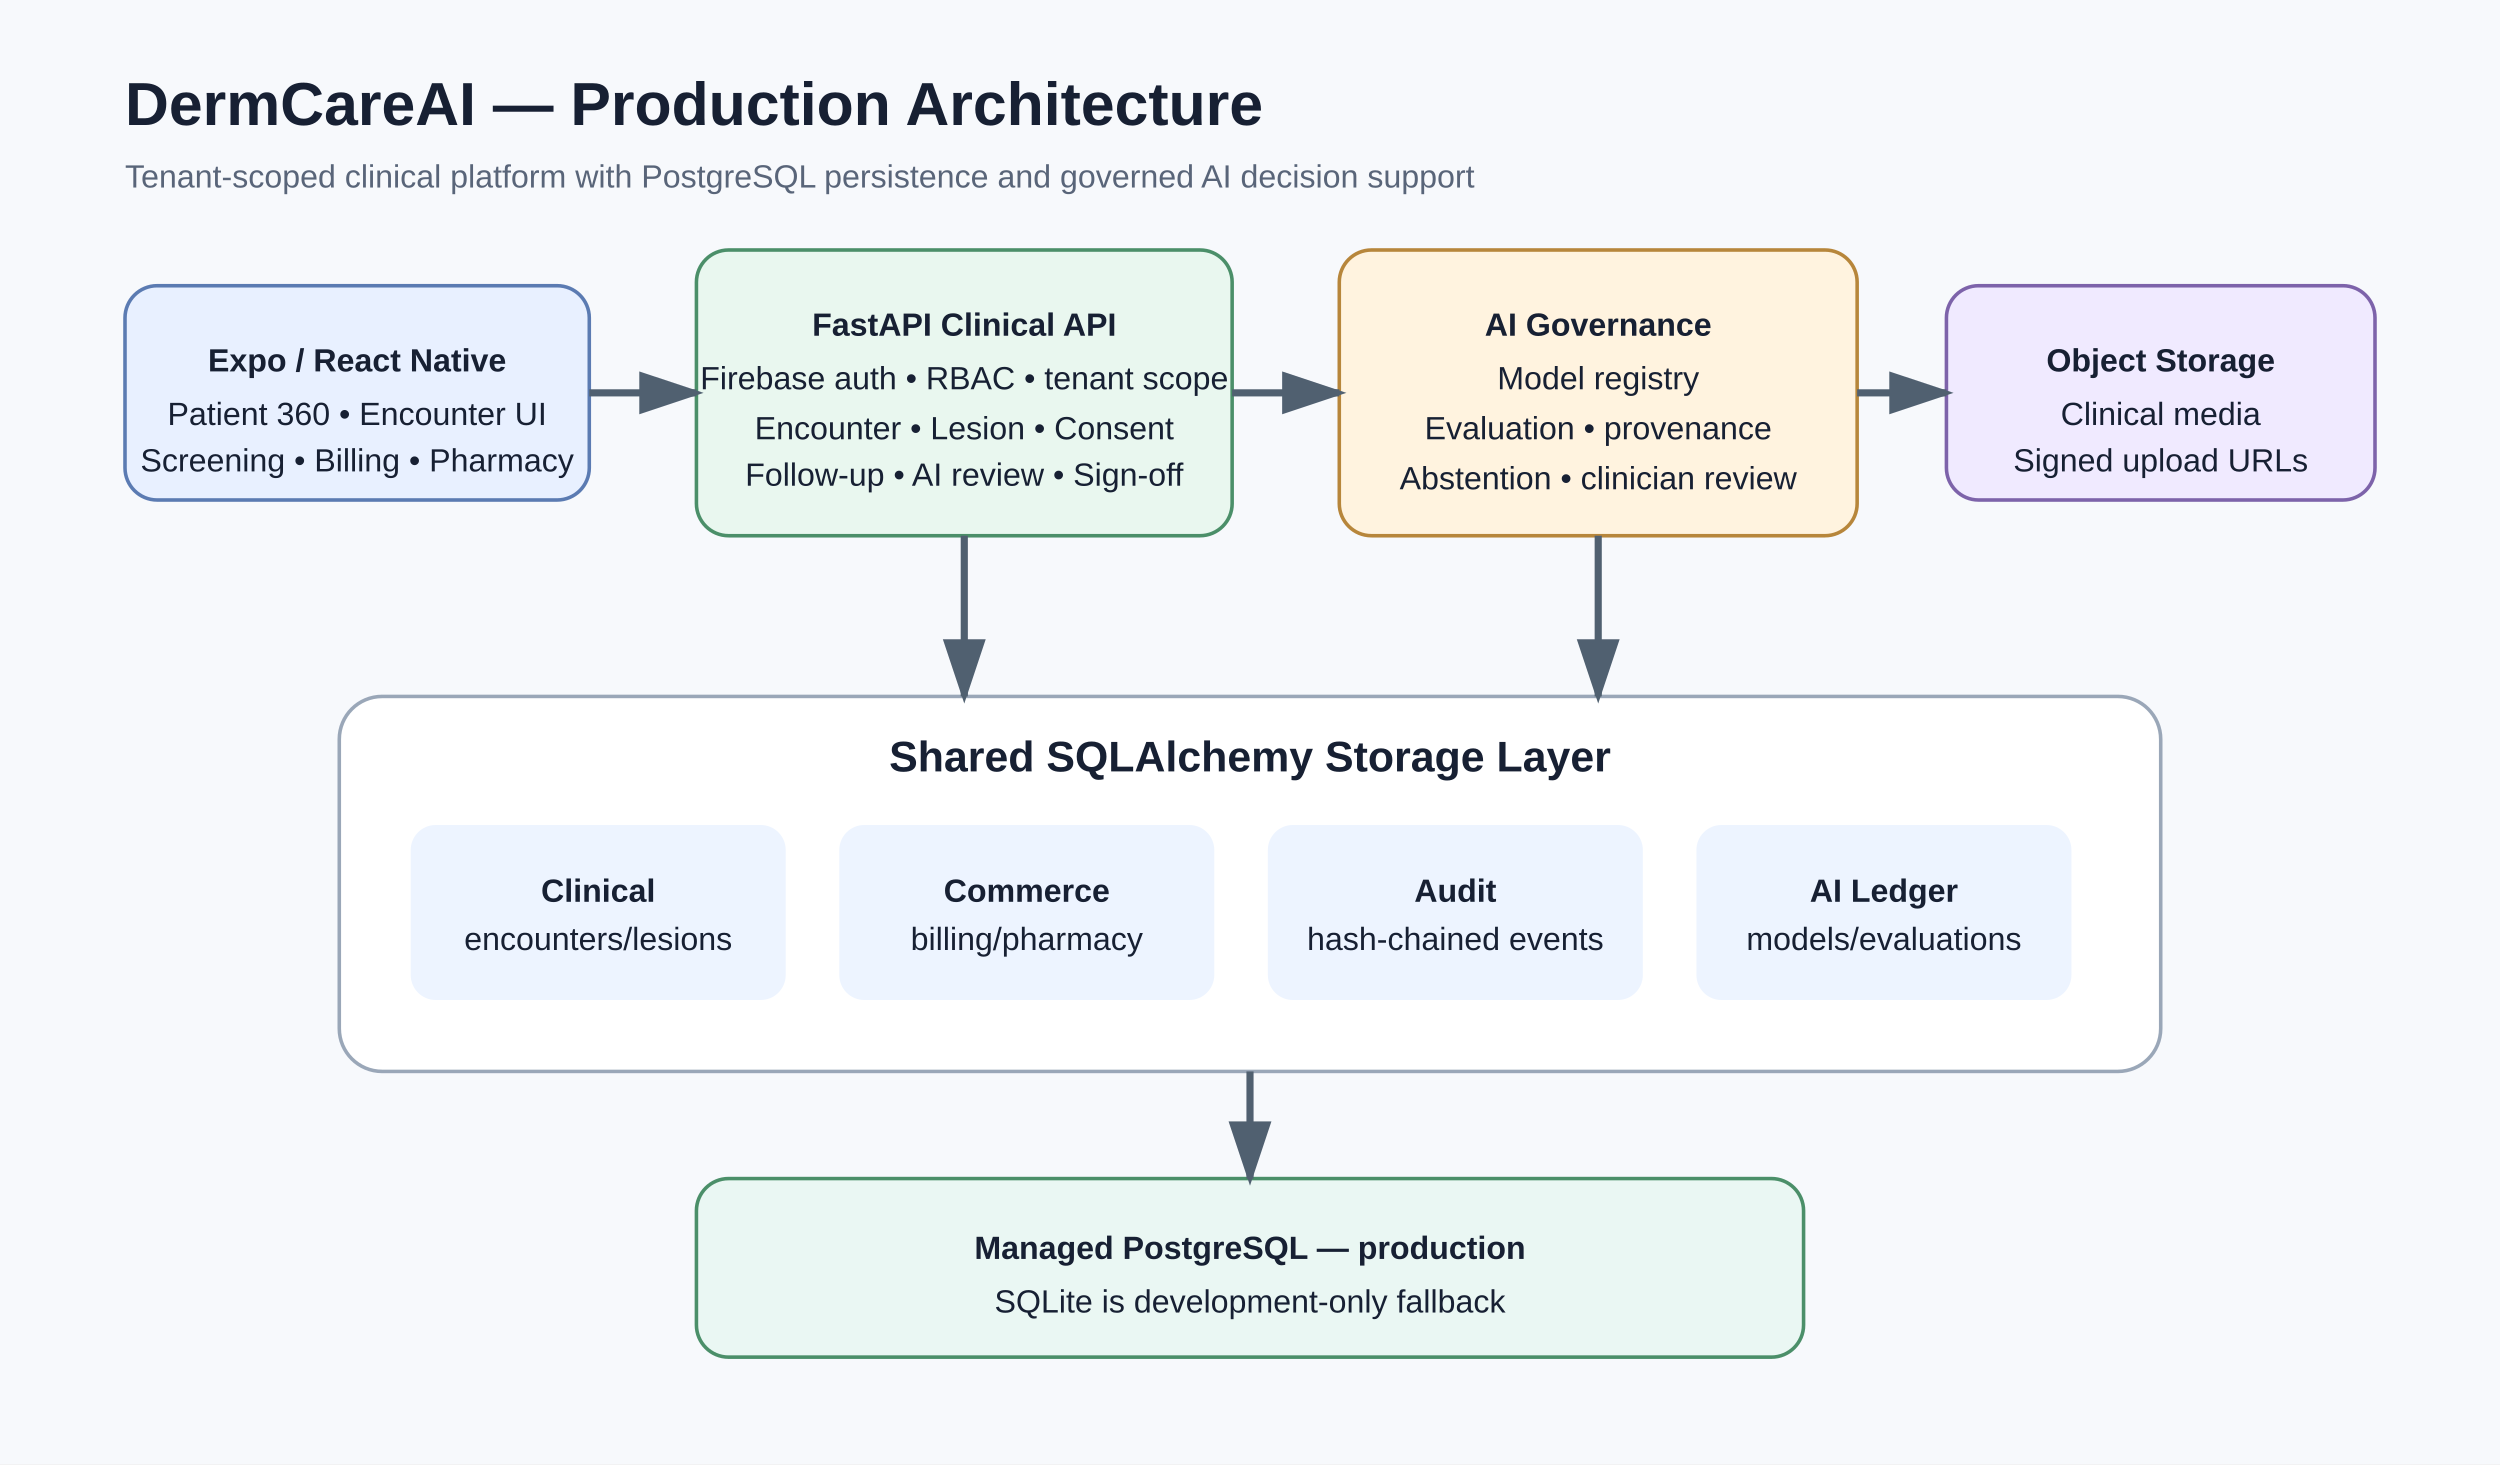
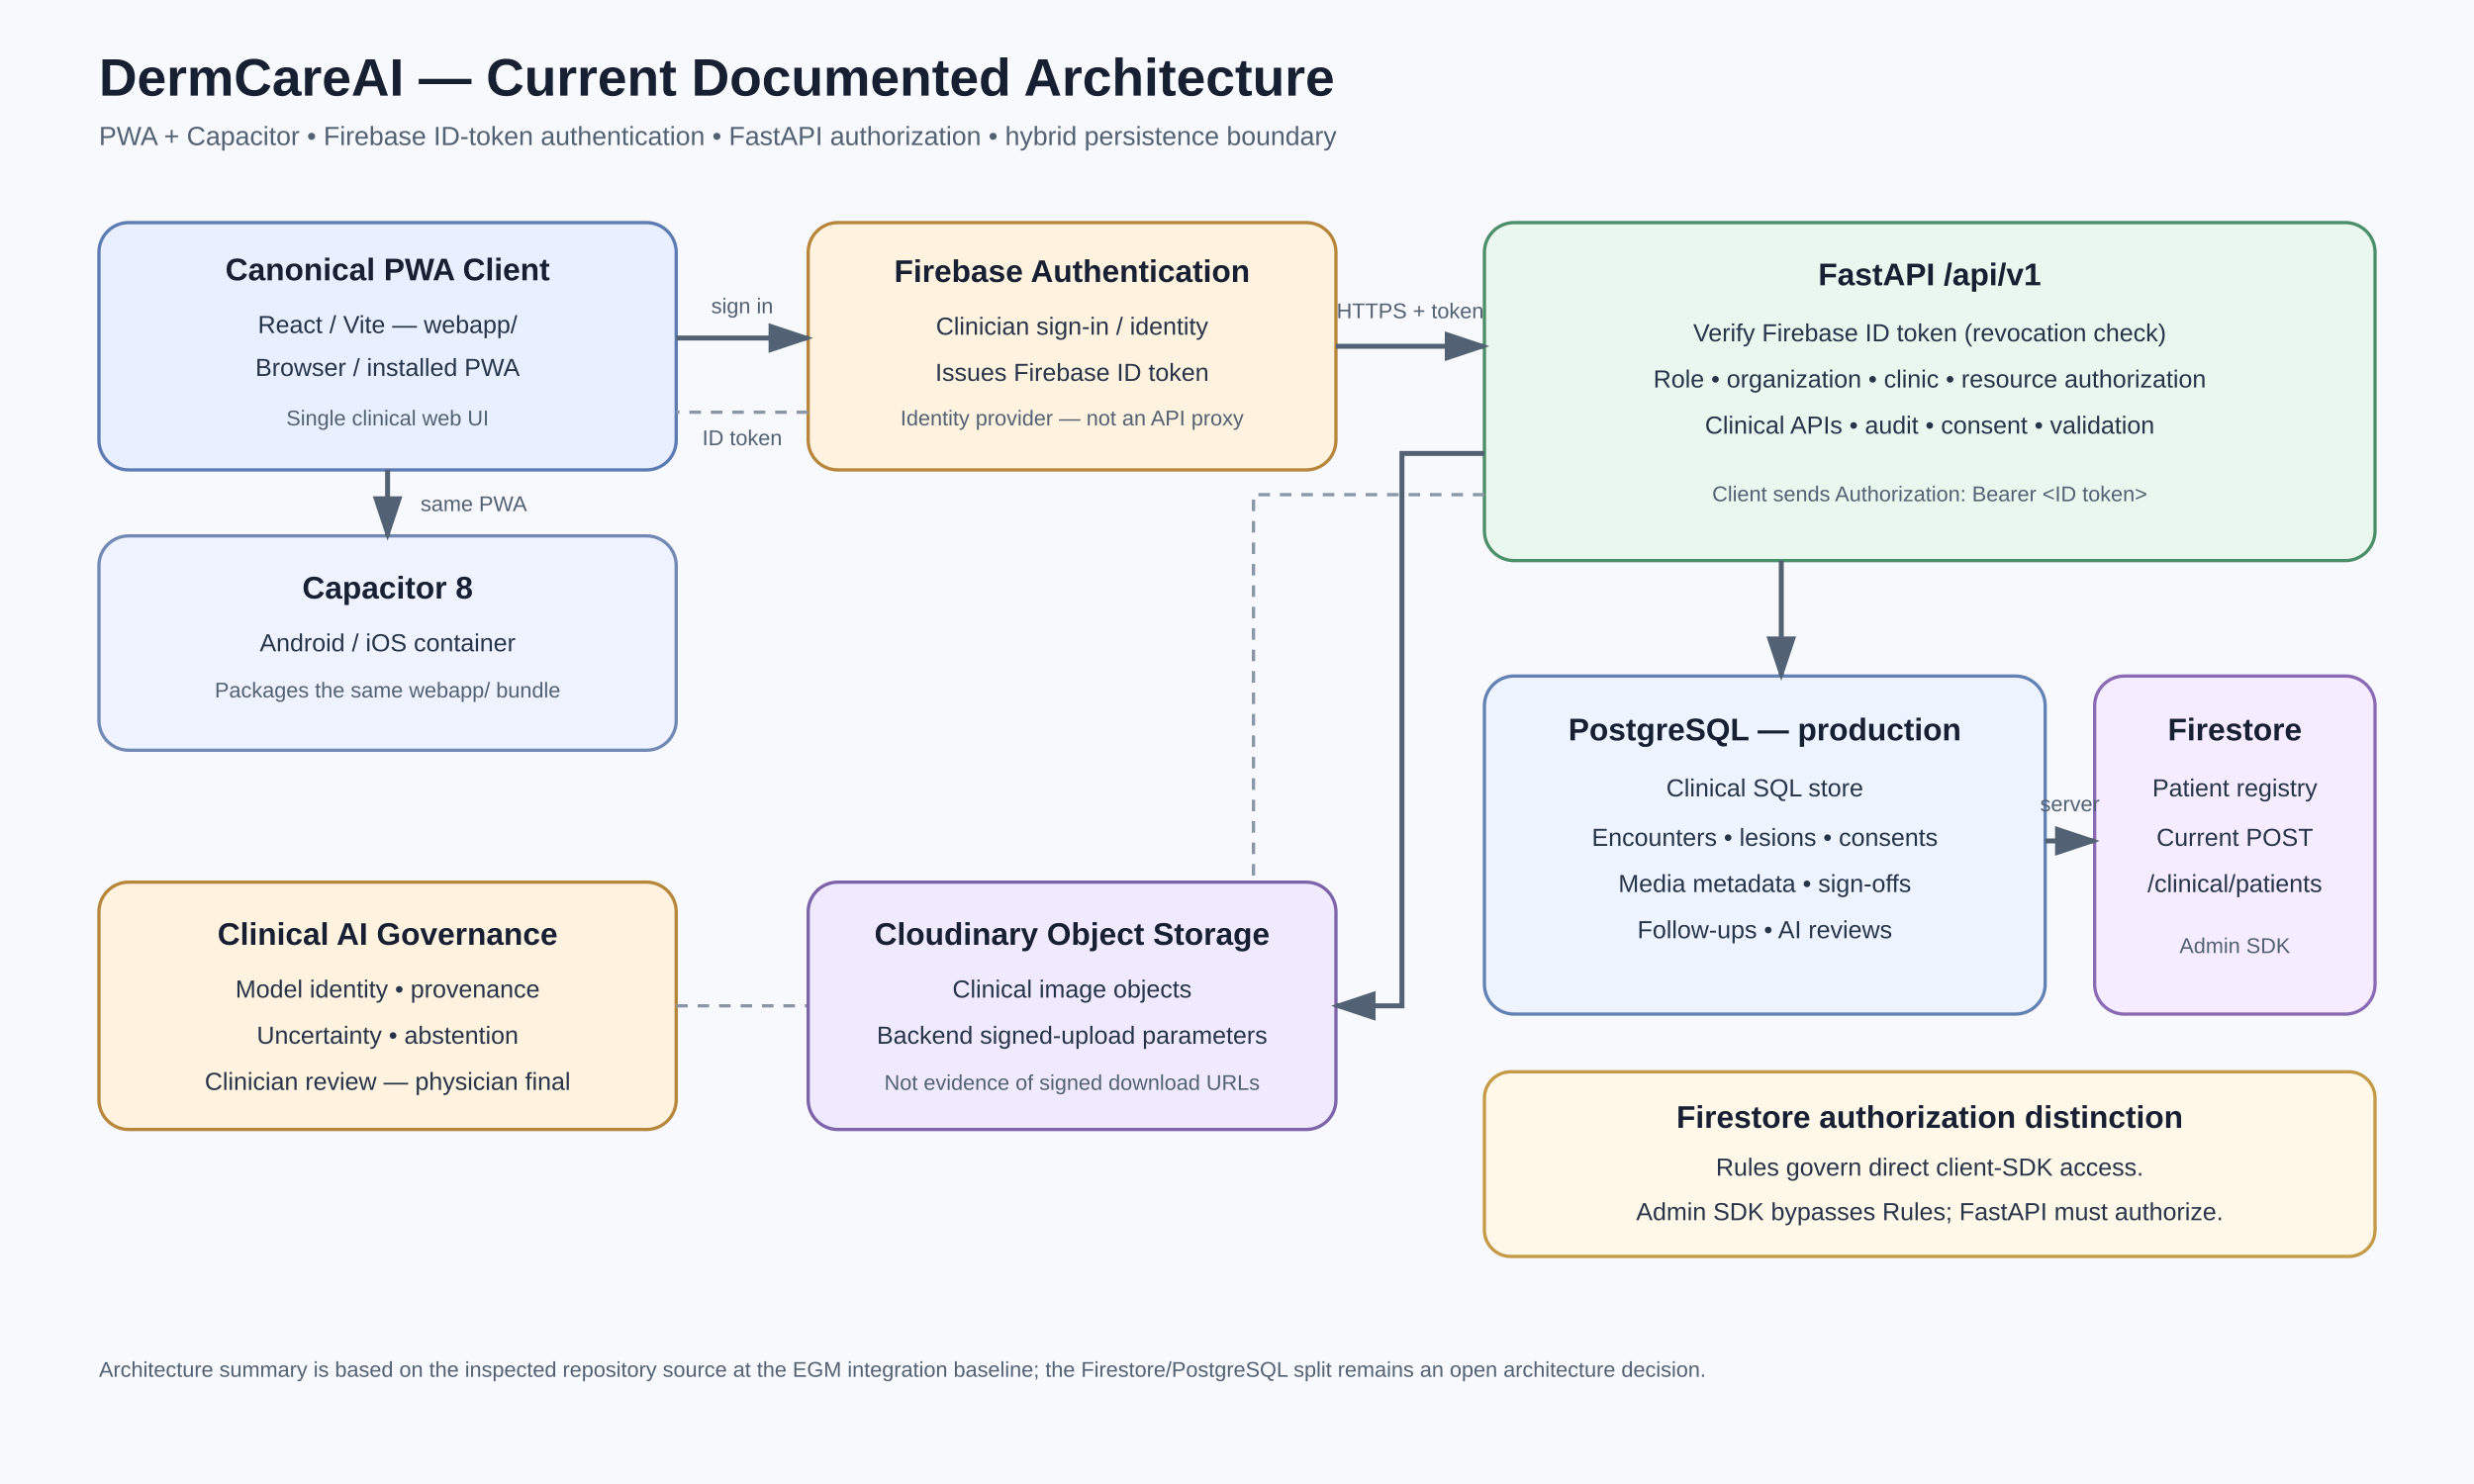
- <svg xmlns="http://www.w3.org/2000/svg" width="1400" height="820" viewBox="0 0 1400 820">
-   <rect width="1400" height="820" fill="#f7f9fc" />
-   <text x="70" y="70" font-family="Arial" font-size="34" font-weight="700" fill="#172033">DermCareAI — Production Architecture</text>
-   <text x="70" y="105" font-family="Arial" font-size="18" fill="#596579">Tenant-scoped clinical platform with PostgreSQL persistence and governed AI decision support</text>
-   <g font-family="Arial" font-size="18" fill="#172033">
-     <rect x="70" y="160" width="260" height="120" rx="18" fill="#e8f0ff" stroke="#5b7bb2" stroke-width="2" />
-     <text x="200" y="208" text-anchor="middle" font-weight="700">Expo / React Native</text>
-     <text x="200" y="238" text-anchor="middle">Patient 360 • Encounter UI</text>
-     <text x="200" y="264" text-anchor="middle">Screening • Billing • Pharmacy</text>
-     <rect x="390" y="140" width="300" height="160" rx="18" fill="#e9f7ef" stroke="#4b8f69" stroke-width="2" />
-     <text x="540" y="188" text-anchor="middle" font-weight="700">FastAPI Clinical API</text>
-     <text x="540" y="218" text-anchor="middle">Firebase auth • RBAC • tenant scope</text>
-     <text x="540" y="246" text-anchor="middle">Encounter • Lesion • Consent</text>
-     <text x="540" y="272" text-anchor="middle">Follow-up • AI review • Sign-off</text>
-     <rect x="750" y="140" width="290" height="160" rx="18" fill="#fff3df" stroke="#b7863b" stroke-width="2" />
-     <text x="895" y="188" text-anchor="middle" font-weight="700">AI Governance</text>
-     <text x="895" y="218" text-anchor="middle">Model registry</text>
-     <text x="895" y="246" text-anchor="middle">Evaluation • provenance</text>
-     <text x="895" y="274" text-anchor="middle">Abstention • clinician review</text>
-     <rect x="1090" y="160" width="240" height="120" rx="18" fill="#f0eaff" stroke="#7d63aa" stroke-width="2" />
-     <text x="1210" y="208" text-anchor="middle" font-weight="700">Object Storage</text>
-     <text x="1210" y="238" text-anchor="middle">Clinical media</text>
-     <text x="1210" y="264" text-anchor="middle">Signed upload URLs</text>
-     <path d="M330 220H390" stroke="#506070" stroke-width="4" marker-end="url(#arrow)" />
-     <path d="M690 220H750" stroke="#506070" stroke-width="4" marker-end="url(#arrow)" />
-     <path d="M1040 220H1090" stroke="#506070" stroke-width="4" marker-end="url(#arrow)" />
-     <rect x="190" y="390" width="1020" height="210" rx="24" fill="#ffffff" stroke="#9aa7b8" stroke-width="2" />
-     <text x="700" y="432" text-anchor="middle" font-size="24" font-weight="700">Shared SQLAlchemy Storage Layer</text>
-     <rect x="230" y="462" width="210" height="98" rx="14" fill="#edf4ff" />
-     <text x="335" y="505" text-anchor="middle" font-weight="700">Clinical</text>
-     <text x="335" y="532" text-anchor="middle">encounters/lesions</text>
-     <rect x="470" y="462" width="210" height="98" rx="14" fill="#edf4ff" />
-     <text x="575" y="505" text-anchor="middle" font-weight="700">Commerce</text>
-     <text x="575" y="532" text-anchor="middle">billing/pharmacy</text>
-     <rect x="710" y="462" width="210" height="98" rx="14" fill="#edf4ff" />
-     <text x="815" y="505" text-anchor="middle" font-weight="700">Audit</text>
-     <text x="815" y="532" text-anchor="middle">hash-chained events</text>
-     <rect x="950" y="462" width="210" height="98" rx="14" fill="#edf4ff" />
-     <text x="1055" y="505" text-anchor="middle" font-weight="700">AI Ledger</text>
-     <text x="1055" y="532" text-anchor="middle">models/evaluations</text>
-     <path d="M540 300V390" stroke="#506070" stroke-width="4" marker-end="url(#arrow)" />
-     <path d="M895 300V390" stroke="#506070" stroke-width="4" marker-end="url(#arrow)" />
-     <rect x="390" y="660" width="620" height="100" rx="18" fill="#eaf7f3" stroke="#4b8f69" stroke-width="2" />
-     <text x="700" y="705" text-anchor="middle" font-weight="700">Managed PostgreSQL — production</text>
-     <text x="700" y="735" text-anchor="middle">SQLite is development-only fallback</text>
-     <path d="M700 600V660" stroke="#506070" stroke-width="4" marker-end="url(#arrow)" />
-   </g>
+ <svg xmlns="http://www.w3.org/2000/svg" width="1500" height="900" viewBox="0 0 1500 900" role="img" aria-labelledby="title desc">
  <defs>
    <marker id="arrow" markerWidth="10" markerHeight="10" refX="8" refY="3" orient="auto">
-       <path d="M0,0 L0,6 L9,3 z" fill="#506070" />
+       <path d="M0,0 L0,6 L9,3 z" fill="#526173" />
    </marker>
+     <style>
+     .h{font:700 32px Arial,sans-serif;fill:#172033}
+     .sub{font:16px Arial,sans-serif;fill:#526173}
+     .boxh{font:700 19px Arial,sans-serif;fill:#172033}
+     .txt{font:15px Arial,sans-serif;fill:#263449}
+     .small{font:13px Arial,sans-serif;fill:#526173}
+     .line{stroke:#526173;stroke-width:3;fill:none;marker-end:url(#arrow)}
+     .dash{stroke:#8a97a8;stroke-width:2;stroke-dasharray:7 6;fill:none}
+   </style>
  </defs>
+   <rect width="1500" height="900" fill="#f7f9fc" />
+   <text x="60" y="58" class="h">DermCareAI — Current Documented Architecture</text>
+   <text x="60" y="88" class="sub">PWA + Capacitor • Firebase ID-token authentication • FastAPI authorization • hybrid persistence boundary</text>
+   <rect x="60" y="135" width="350" height="150" rx="18" fill="#e8f0ff" stroke="#5b7bb2" stroke-width="2" />
+   <text x="235" y="170" class="boxh" text-anchor="middle">Canonical PWA Client</text>
+   <text x="235" y="202" class="txt" text-anchor="middle">React / Vite — webapp/</text>
+   <text x="235" y="228" class="txt" text-anchor="middle">Browser / installed PWA</text>
+   <text x="235" y="258" class="small" text-anchor="middle">Single clinical web UI</text>
+   <rect x="60" y="325" width="350" height="130" rx="18" fill="#eef3ff" stroke="#7189b4" stroke-width="2" />
+   <text x="235" y="363" class="boxh" text-anchor="middle">Capacitor 8</text>
+   <text x="235" y="395" class="txt" text-anchor="middle">Android / iOS container</text>
+   <text x="235" y="423" class="small" text-anchor="middle">Packages the same webapp/ bundle</text>
+   <path d="M235 285V325" class="line" />
+   <text x="255" y="310" class="small">same PWA</text>
+   <rect x="490" y="135" width="320" height="150" rx="18" fill="#fff3df" stroke="#b7863b" stroke-width="2" />
+   <text x="650" y="171" class="boxh" text-anchor="middle">Firebase Authentication</text>
+   <text x="650" y="203" class="txt" text-anchor="middle">Clinician sign-in / identity</text>
+   <text x="650" y="231" class="txt" text-anchor="middle">Issues Firebase ID token</text>
+   <text x="650" y="258" class="small" text-anchor="middle">Identity provider — not an API proxy</text>
+   <path d="M410 205H490" class="line" />
+   <text x="450" y="190" class="small" text-anchor="middle">sign in</text>
+   <path d="M490 250H410" class="dash" />
+   <text x="450" y="270" class="small" text-anchor="middle">ID token</text>
+   <rect x="900" y="135" width="540" height="205" rx="18" fill="#e9f7ef" stroke="#4b8f69" stroke-width="2" />
+   <text x="1170" y="173" class="boxh" text-anchor="middle">FastAPI /api/v1</text>
+   <text x="1170" y="207" class="txt" text-anchor="middle">Verify Firebase ID token (revocation check)</text>
+   <text x="1170" y="235" class="txt" text-anchor="middle">Role • organization • clinic • resource authorization</text>
+   <text x="1170" y="263" class="txt" text-anchor="middle">Clinical APIs • audit • consent • validation</text>
+   <text x="1170" y="304" class="small" text-anchor="middle">Client sends Authorization: Bearer &lt;ID token&gt;</text>
+   <path d="M810 210H900" class="line" />
+   <text x="855" y="193" class="small" text-anchor="middle">HTTPS + token</text>
+   <rect x="900" y="410" width="340" height="205" rx="18" fill="#edf4ff" stroke="#6282b6" stroke-width="2" />
+   <text x="1070" y="449" class="boxh" text-anchor="middle">PostgreSQL — production</text>
+   <text x="1070" y="483" class="txt" text-anchor="middle">Clinical SQL store</text>
+   <text x="1070" y="513" class="txt" text-anchor="middle">Encounters • lesions • consents</text>
+   <text x="1070" y="541" class="txt" text-anchor="middle">Media metadata • sign-offs</text>
+   <text x="1070" y="569" class="txt" text-anchor="middle">Follow-ups • AI reviews</text>
+   <path d="M1080 340V410" class="line" />
+   <rect x="1270" y="410" width="170" height="205" rx="18" fill="#f5edff" stroke="#8a69b5" stroke-width="2" />
+   <text x="1355" y="449" class="boxh" text-anchor="middle">Firestore</text>
+   <text x="1355" y="483" class="txt" text-anchor="middle">Patient registry</text>
+   <text x="1355" y="513" class="txt" text-anchor="middle">Current POST</text>
+   <text x="1355" y="541" class="txt" text-anchor="middle">/clinical/patients</text>
+   <text x="1355" y="578" class="small" text-anchor="middle">Admin SDK</text>
+   <path d="M1240 510H1270" class="line" />
+   <text x="1255" y="492" class="small" text-anchor="middle">server</text>
+   <rect x="900" y="650" width="540" height="112" rx="16" fill="#fff8e8" stroke="#c59a46" stroke-width="2" />
+   <text x="1170" y="684" class="boxh" text-anchor="middle">Firestore authorization distinction</text>
+   <text x="1170" y="713" class="txt" text-anchor="middle">Rules govern direct client-SDK access.</text>
+   <text x="1170" y="740" class="txt" text-anchor="middle">Admin SDK bypasses Rules; FastAPI must authorize.</text>
+   <rect x="60" y="535" width="350" height="150" rx="18" fill="#fff3df" stroke="#b7863b" stroke-width="2" />
+   <text x="235" y="573" class="boxh" text-anchor="middle">Clinical AI Governance</text>
+   <text x="235" y="605" class="txt" text-anchor="middle">Model identity • provenance</text>
+   <text x="235" y="633" class="txt" text-anchor="middle">Uncertainty • abstention</text>
+   <text x="235" y="661" class="txt" text-anchor="middle">Clinician review — physician final</text>
+   <path d="M900 300H760V610H410" class="dash" />
+   <text x="680" y="592" class="small" text-anchor="middle">governed assistive integration</text>
+   <rect x="490" y="535" width="320" height="150" rx="18" fill="#f0eaff" stroke="#7d63aa" stroke-width="2" />
+   <text x="650" y="573" class="boxh" text-anchor="middle">Cloudinary Object Storage</text>
+   <text x="650" y="605" class="txt" text-anchor="middle">Clinical image objects</text>
+   <text x="650" y="633" class="txt" text-anchor="middle">Backend signed-upload parameters</text>
+   <text x="650" y="661" class="small" text-anchor="middle">Not evidence of signed download URLs</text>
+   <path d="M900 275H850V610H810" class="line" />
+   <text x="60" y="835" class="small">Architecture summary is based on the inspected repository source at the EGM integration baseline; the Firestore/PostgreSQL split remains an open architecture decision.</text>
</svg>
